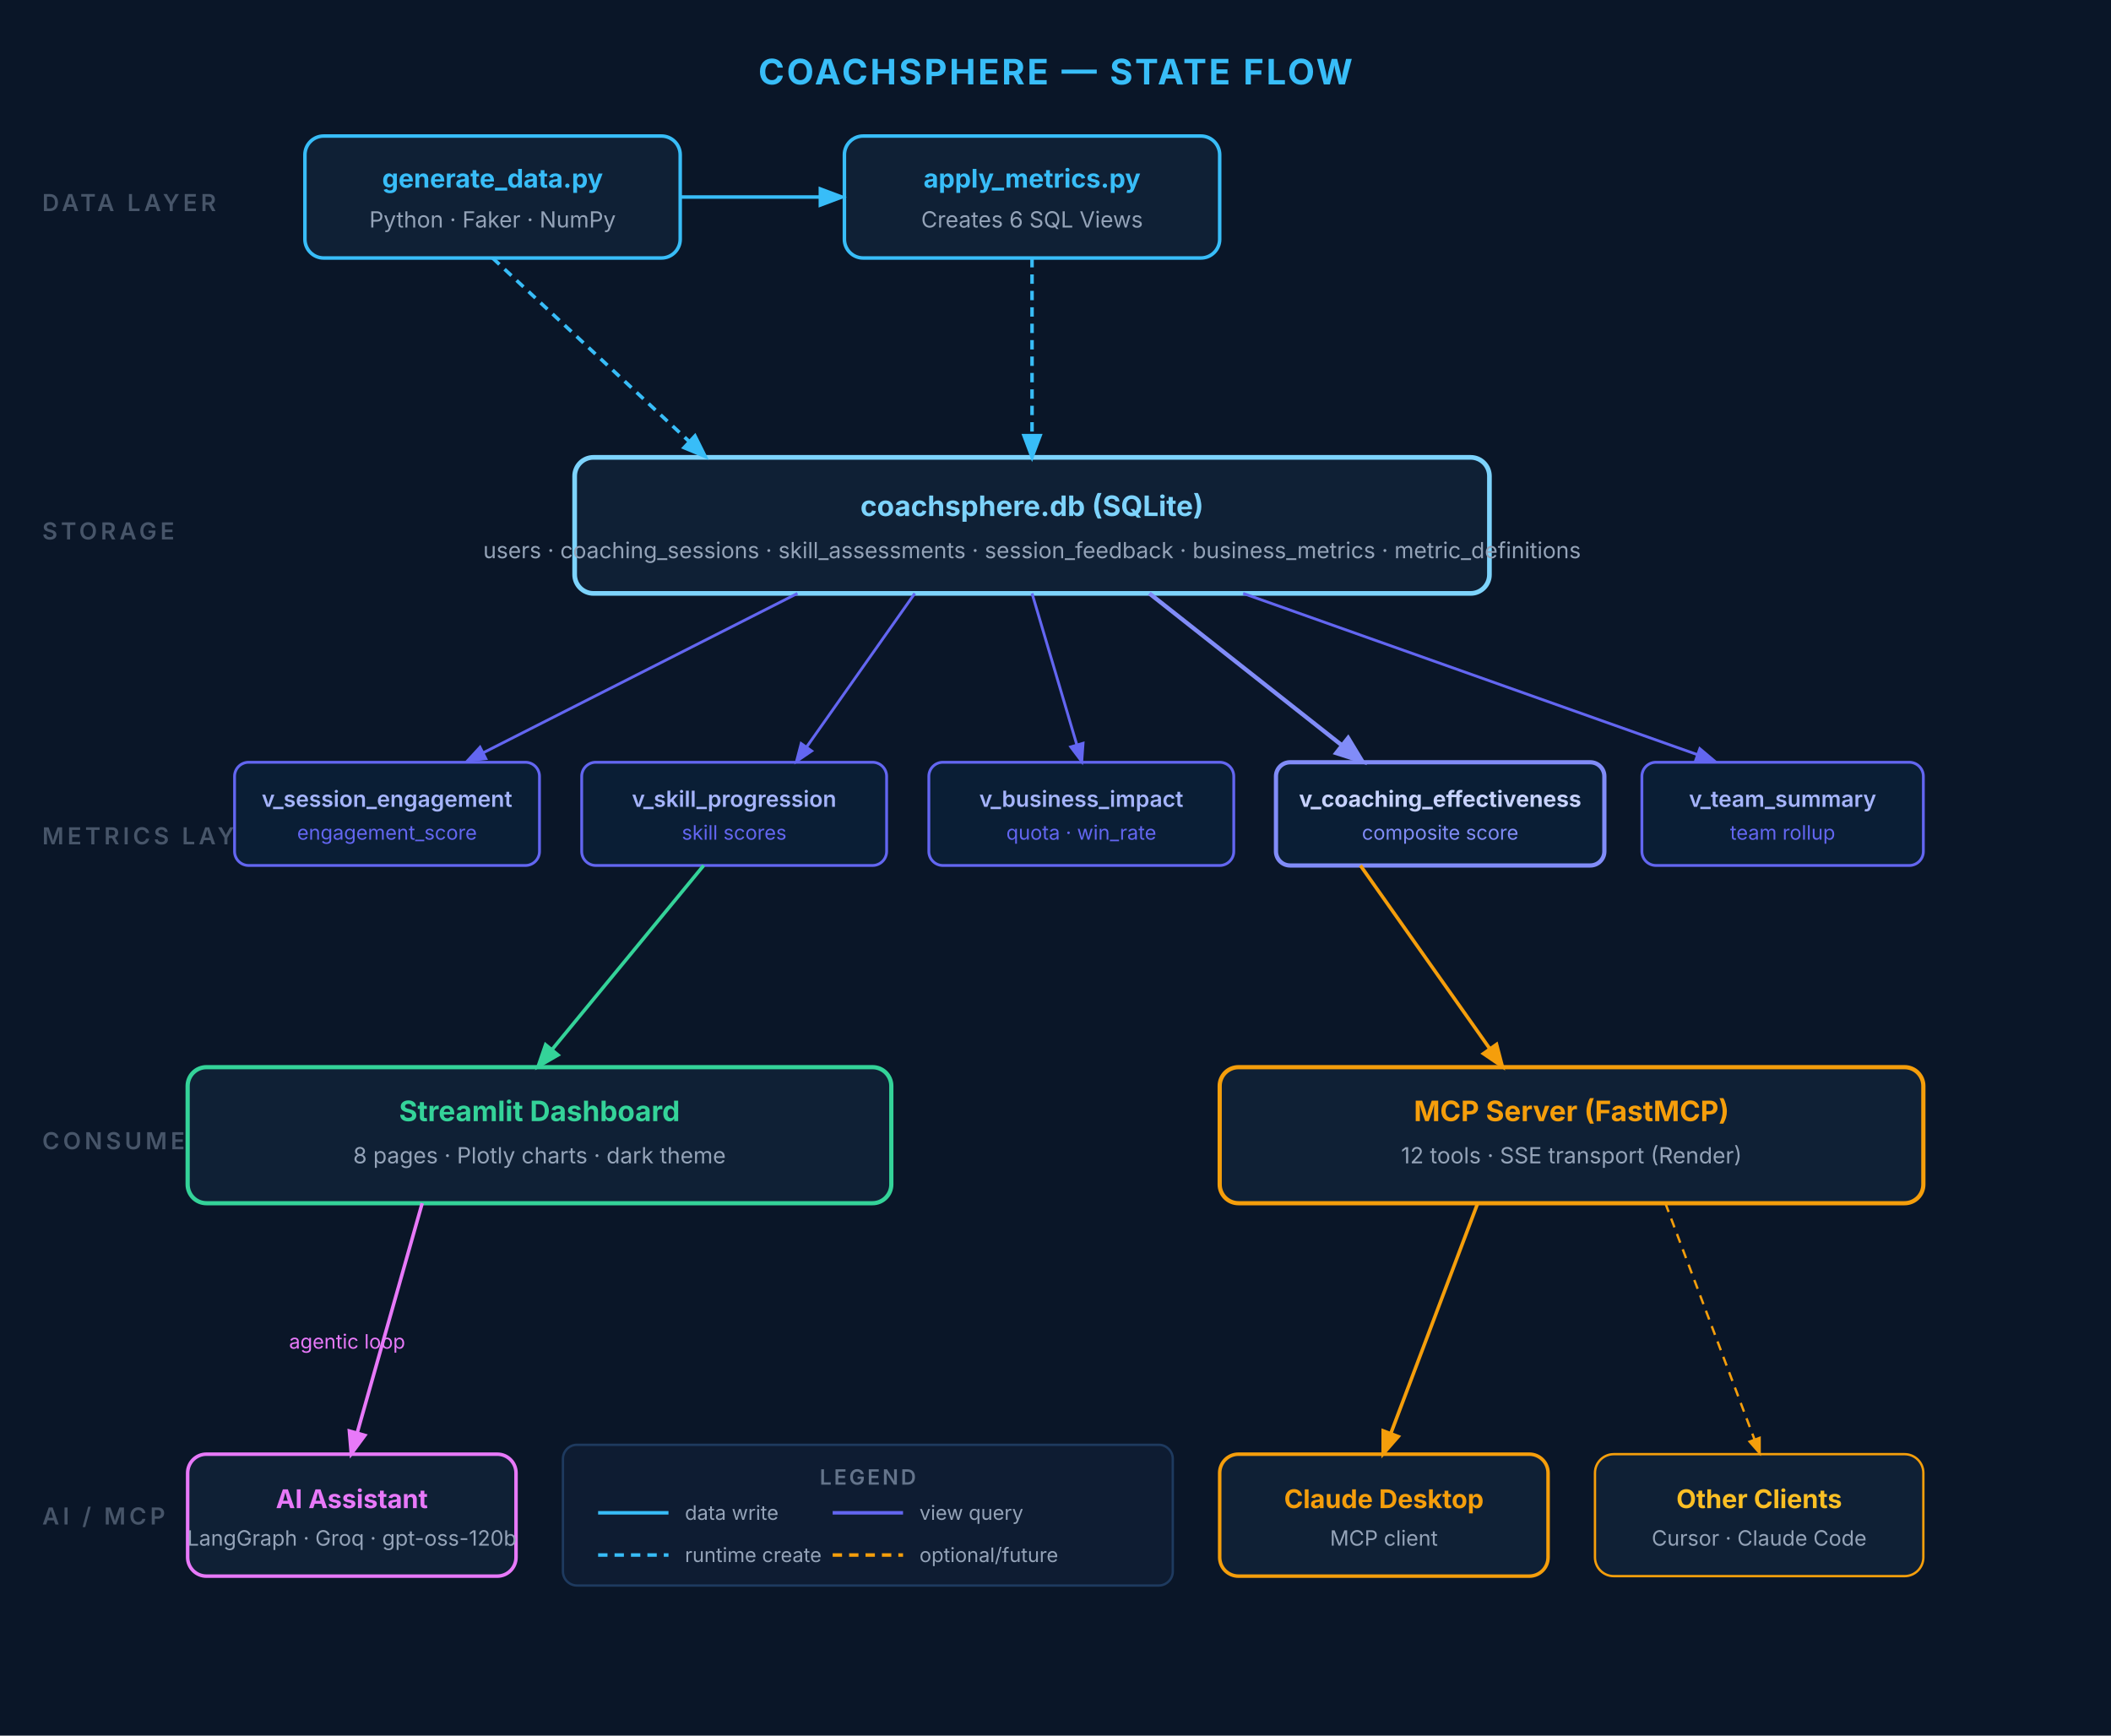
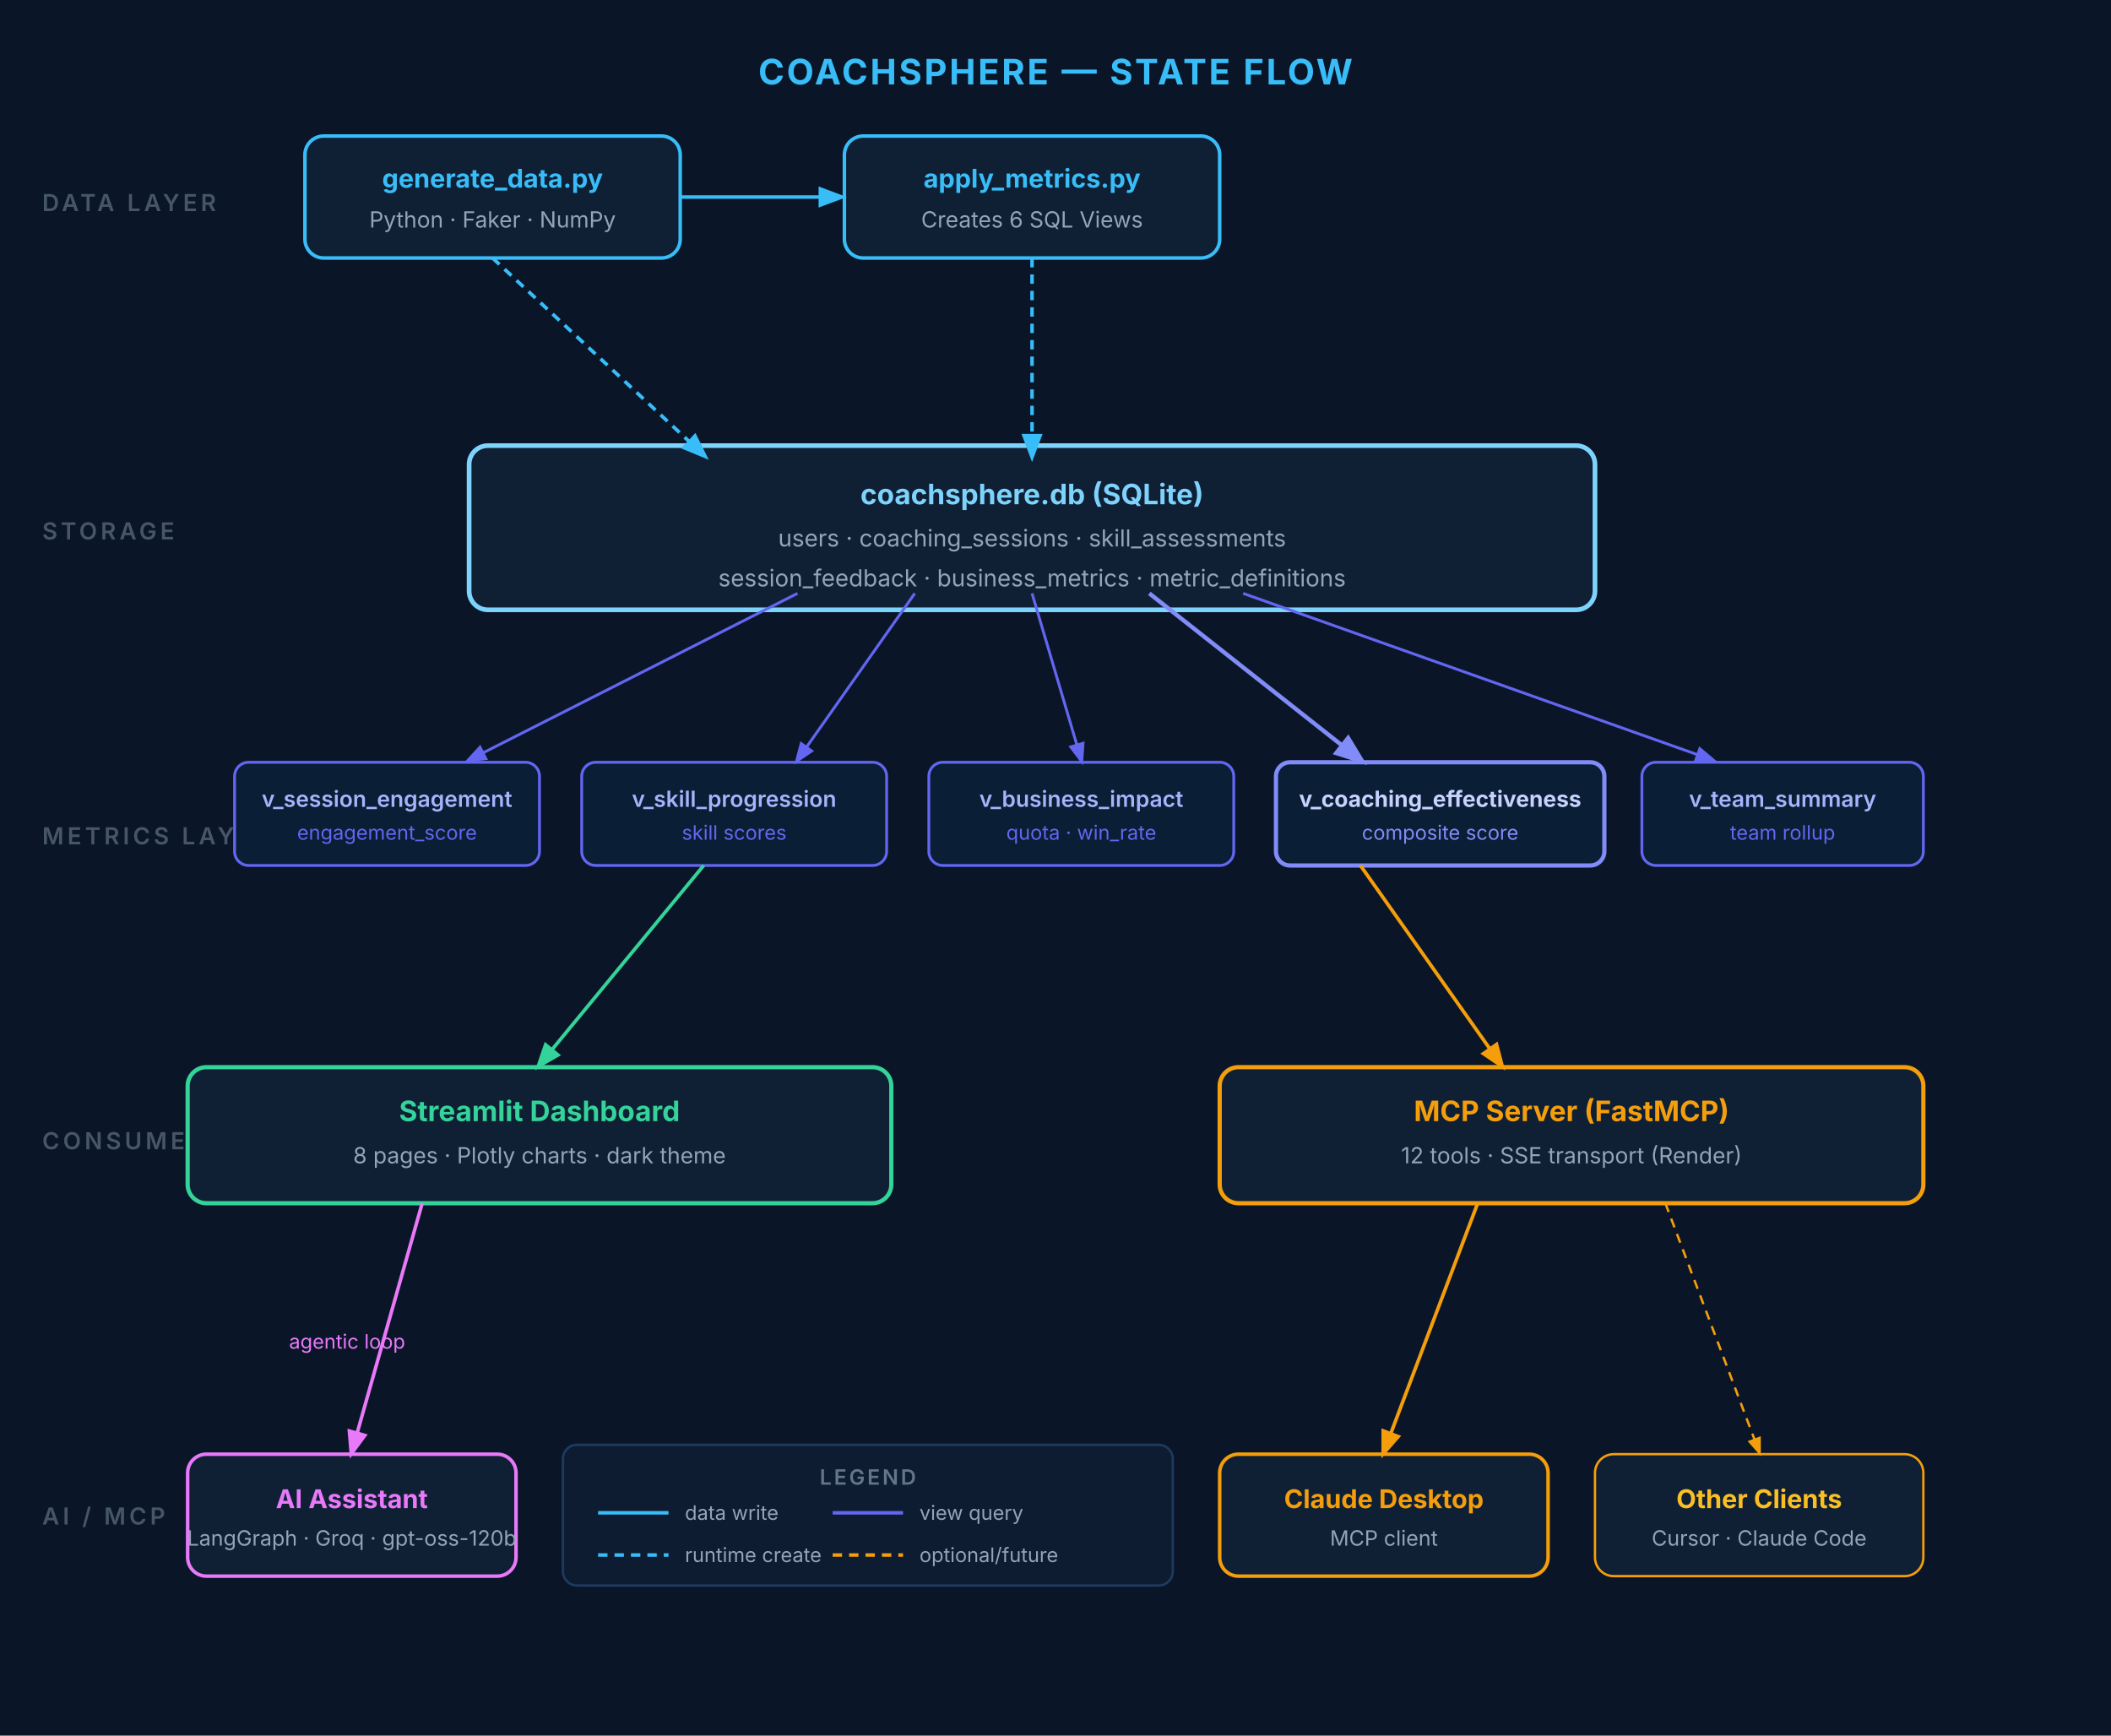
<svg xmlns="http://www.w3.org/2000/svg" viewBox="0 0 900 740" role="img" font-family="Inter, sans-serif">
  <rect width="900" height="740" fill="#0a1628" />
  <text x="450" y="36" text-anchor="middle" fill="#38bdf8" font-size="15" font-weight="700" letter-spacing="1">COACHSPHERE — STATE FLOW</text>
  <text x="18" y="90" fill="#475569" font-size="10" font-weight="600" letter-spacing="1.5">DATA LAYER</text>
  <text x="18" y="230" fill="#475569" font-size="10" font-weight="600" letter-spacing="1.5">STORAGE</text>
  <text x="18" y="360" fill="#475569" font-size="10" font-weight="600" letter-spacing="1.5">METRICS LAYER</text>
  <text x="18" y="490" fill="#475569" font-size="10" font-weight="600" letter-spacing="1.5">CONSUMERS</text>
  <text x="18" y="650" fill="#475569" font-size="10" font-weight="600" letter-spacing="1.5">AI / MCP</text>
  <rect x="130" y="58" width="160" height="52" rx="8" fill="#0f2035" stroke="#38bdf8" stroke-width="1.5" />
  <text x="210" y="80" text-anchor="middle" fill="#38bdf8" font-size="11" font-weight="700">generate_data.py</text>
  <text x="210" y="97" text-anchor="middle" fill="#94a3b8" font-size="9.5">Python · Faker · NumPy</text>
  <rect x="360" y="58" width="160" height="52" rx="8" fill="#0f2035" stroke="#38bdf8" stroke-width="1.5" />
  <text x="440" y="80" text-anchor="middle" fill="#38bdf8" font-size="11" font-weight="700">apply_metrics.py</text>
  <text x="440" y="97" text-anchor="middle" fill="#94a3b8" font-size="9.5">Creates 6 SQL Views</text>
  <line x1="290" y1="84" x2="358" y2="84" stroke="#38bdf8" stroke-width="1.5" marker-end="url(#arr-blue)" />
-   <rect x="245" y="195" width="390" height="58" rx="8" fill="#0f2035" stroke="#7dd3fc" stroke-width="2" />
-   <text x="440" y="220" text-anchor="middle" fill="#7dd3fc" font-size="12" font-weight="700">coachsphere.db  (SQLite)</text>
-   <text x="440" y="238" text-anchor="middle" fill="#94a3b8" font-size="9.5">users · coaching_sessions · skill_assessments · session_feedback · business_metrics · metric_definitions</text>
+   <rect x="200" y="190" width="480" height="70" rx="8" fill="#0f2035" stroke="#7dd3fc" stroke-width="2" />
+   <text x="440" y="215" text-anchor="middle" fill="#7dd3fc" font-size="12" font-weight="700">coachsphere.db  (SQLite)</text>
+   <text x="440" y="233" text-anchor="middle" fill="#94a3b8" font-size="10">users · coaching_sessions · skill_assessments</text>
+   <text x="440" y="250" text-anchor="middle" fill="#94a3b8" font-size="10">session_feedback · business_metrics · metric_definitions</text>
  <line x1="210" y1="110" x2="300" y2="194" stroke="#38bdf8" stroke-width="1.5" marker-end="url(#arr-blue)" stroke-dasharray="4,3" />
  <line x1="440" y1="110" x2="440" y2="194" stroke="#38bdf8" stroke-width="1.5" marker-end="url(#arr-blue)" stroke-dasharray="4,3" />
  <rect x="100" y="325" width="130" height="44" rx="6" fill="#0a1e35" stroke="#6366f1" stroke-width="1.2" />
  <text x="165" y="344" text-anchor="middle" fill="#a5b4fc" font-size="9.5" font-weight="600">v_session_engagement</text>
  <text x="165" y="358" text-anchor="middle" fill="#6366f1" font-size="8.5">engagement_score</text>
  <rect x="248" y="325" width="130" height="44" rx="6" fill="#0a1e35" stroke="#6366f1" stroke-width="1.2" />
  <text x="313" y="344" text-anchor="middle" fill="#a5b4fc" font-size="9.5" font-weight="600">v_skill_progression</text>
  <text x="313" y="358" text-anchor="middle" fill="#6366f1" font-size="8.5">skill scores</text>
  <rect x="396" y="325" width="130" height="44" rx="6" fill="#0a1e35" stroke="#6366f1" stroke-width="1.2" />
  <text x="461" y="344" text-anchor="middle" fill="#a5b4fc" font-size="9.5" font-weight="600">v_business_impact</text>
  <text x="461" y="358" text-anchor="middle" fill="#6366f1" font-size="8.5">quota · win_rate</text>
  <rect x="544" y="325" width="140" height="44" rx="6" fill="#0a1e35" stroke="#818cf8" stroke-width="1.8" />
  <text x="614" y="344" text-anchor="middle" fill="#c7d2fe" font-size="9.5" font-weight="700">v_coaching_effectiveness</text>
  <text x="614" y="358" text-anchor="middle" fill="#818cf8" font-size="8.5">composite score</text>
  <rect x="700" y="325" width="120" height="44" rx="6" fill="#0a1e35" stroke="#6366f1" stroke-width="1.2" />
  <text x="760" y="344" text-anchor="middle" fill="#a5b4fc" font-size="9.5" font-weight="600">v_team_summary</text>
  <text x="760" y="358" text-anchor="middle" fill="#6366f1" font-size="8.5">team rollup</text>
  <line x1="340" y1="253" x2="200" y2="324" stroke="#6366f1" stroke-width="1.2" marker-end="url(#arr-indigo)" />
  <line x1="390" y1="253" x2="340" y2="324" stroke="#6366f1" stroke-width="1.2" marker-end="url(#arr-indigo)" />
  <line x1="440" y1="253" x2="461" y2="324" stroke="#6366f1" stroke-width="1.2" marker-end="url(#arr-indigo)" />
  <line x1="490" y1="253" x2="580" y2="324" stroke="#818cf8" stroke-width="1.8" marker-end="url(#arr-violet)" />
  <line x1="530" y1="253" x2="730" y2="324" stroke="#6366f1" stroke-width="1.2" marker-end="url(#arr-indigo)" />
  <rect x="80" y="455" width="300" height="58" rx="8" fill="#0f2035" stroke="#34d399" stroke-width="1.8" />
  <text x="230" y="478" text-anchor="middle" fill="#34d399" font-size="12" font-weight="700">Streamlit Dashboard</text>
  <text x="230" y="496" text-anchor="middle" fill="#94a3b8" font-size="9.5">8 pages · Plotly charts · dark theme</text>
  <rect x="520" y="455" width="300" height="58" rx="8" fill="#0f2035" stroke="#f59e0b" stroke-width="1.8" />
  <text x="670" y="478" text-anchor="middle" fill="#f59e0b" font-size="12" font-weight="700">MCP Server (FastMCP)</text>
  <text x="670" y="496" text-anchor="middle" fill="#94a3b8" font-size="9.5">12 tools · SSE transport (Render)</text>
  <line x1="300" y1="369" x2="230" y2="454" stroke="#34d399" stroke-width="1.5" marker-end="url(#arr-green)" />
  <line x1="580" y1="369" x2="640" y2="454" stroke="#f59e0b" stroke-width="1.5" marker-end="url(#arr-amber)" />
  <rect x="80" y="620" width="140" height="52" rx="8" fill="#0f2035" stroke="#e879f9" stroke-width="1.5" />
  <text x="150" y="643" text-anchor="middle" fill="#e879f9" font-size="11" font-weight="700">AI Assistant</text>
  <text x="150" y="659" text-anchor="middle" fill="#94a3b8" font-size="9">LangGraph · Groq · gpt-oss-120b</text>
  <rect x="520" y="620" width="140" height="52" rx="8" fill="#0f2035" stroke="#f59e0b" stroke-width="1.5" />
  <text x="590" y="643" text-anchor="middle" fill="#f59e0b" font-size="11" font-weight="700">Claude Desktop</text>
  <text x="590" y="659" text-anchor="middle" fill="#94a3b8" font-size="9">MCP client</text>
  <rect x="680" y="620" width="140" height="52" rx="8" fill="#0f2035" stroke="#f59e0b" stroke-width="1" />
  <text x="750" y="643" text-anchor="middle" fill="#fbbf24" font-size="11" font-weight="700">Other Clients</text>
  <text x="750" y="659" text-anchor="middle" fill="#94a3b8" font-size="9">Cursor · Claude Code</text>
  <line x1="180" y1="513" x2="150" y2="619" stroke="#e879f9" stroke-width="1.5" marker-end="url(#arr-pink)" />
  <text x="148" y="575" text-anchor="middle" fill="#e879f9" font-size="8.5">agentic loop</text>
  <line x1="630" y1="513" x2="590" y2="619" stroke="#f59e0b" stroke-width="1.5" marker-end="url(#arr-amber)" />
  <line x1="710" y1="513" x2="750" y2="619" stroke="#f59e0b" stroke-width="1" stroke-dasharray="4,3" marker-end="url(#arr-amber)" />
  <rect x="240" y="616" width="260" height="60" rx="6" fill="rgba(15,31,53,0.8)" stroke="#1e3a5f" stroke-width="1" />
  <text x="370" y="633" text-anchor="middle" fill="#64748b" font-size="9" font-weight="600" letter-spacing="1">LEGEND</text>
  <line x1="255" y1="645" x2="285" y2="645" stroke="#38bdf8" stroke-width="1.5" />
  <text x="292" y="648" fill="#94a3b8" font-size="8.5">data write</text>
  <line x1="355" y1="645" x2="385" y2="645" stroke="#6366f1" stroke-width="1.5" />
  <text x="392" y="648" fill="#94a3b8" font-size="8.5">view query</text>
  <line x1="255" y1="663" x2="285" y2="663" stroke="#38bdf8" stroke-width="1.5" stroke-dasharray="4,3" />
  <text x="292" y="666" fill="#94a3b8" font-size="8.5">runtime create</text>
  <line x1="355" y1="663" x2="385" y2="663" stroke="#f59e0b" stroke-width="1.5" stroke-dasharray="4,3" />
  <text x="392" y="666" fill="#94a3b8" font-size="8.5">optional/future</text>
  <defs>
    <marker id="arr-blue" markerWidth="8" markerHeight="8" refX="6" refY="3" orient="auto">
      <path d="M0,0 L0,6 L8,3 z" fill="#38bdf8" />
    </marker>
    <marker id="arr-indigo" markerWidth="8" markerHeight="8" refX="6" refY="3" orient="auto">
      <path d="M0,0 L0,6 L8,3 z" fill="#6366f1" />
    </marker>
    <marker id="arr-violet" markerWidth="8" markerHeight="8" refX="6" refY="3" orient="auto">
      <path d="M0,0 L0,6 L8,3 z" fill="#818cf8" />
    </marker>
    <marker id="arr-green" markerWidth="8" markerHeight="8" refX="6" refY="3" orient="auto">
      <path d="M0,0 L0,6 L8,3 z" fill="#34d399" />
    </marker>
    <marker id="arr-amber" markerWidth="8" markerHeight="8" refX="6" refY="3" orient="auto">
      <path d="M0,0 L0,6 L8,3 z" fill="#f59e0b" />
    </marker>
    <marker id="arr-pink" markerWidth="8" markerHeight="8" refX="6" refY="3" orient="auto">
      <path d="M0,0 L0,6 L8,3 z" fill="#e879f9" />
    </marker>
  </defs>
</svg>
